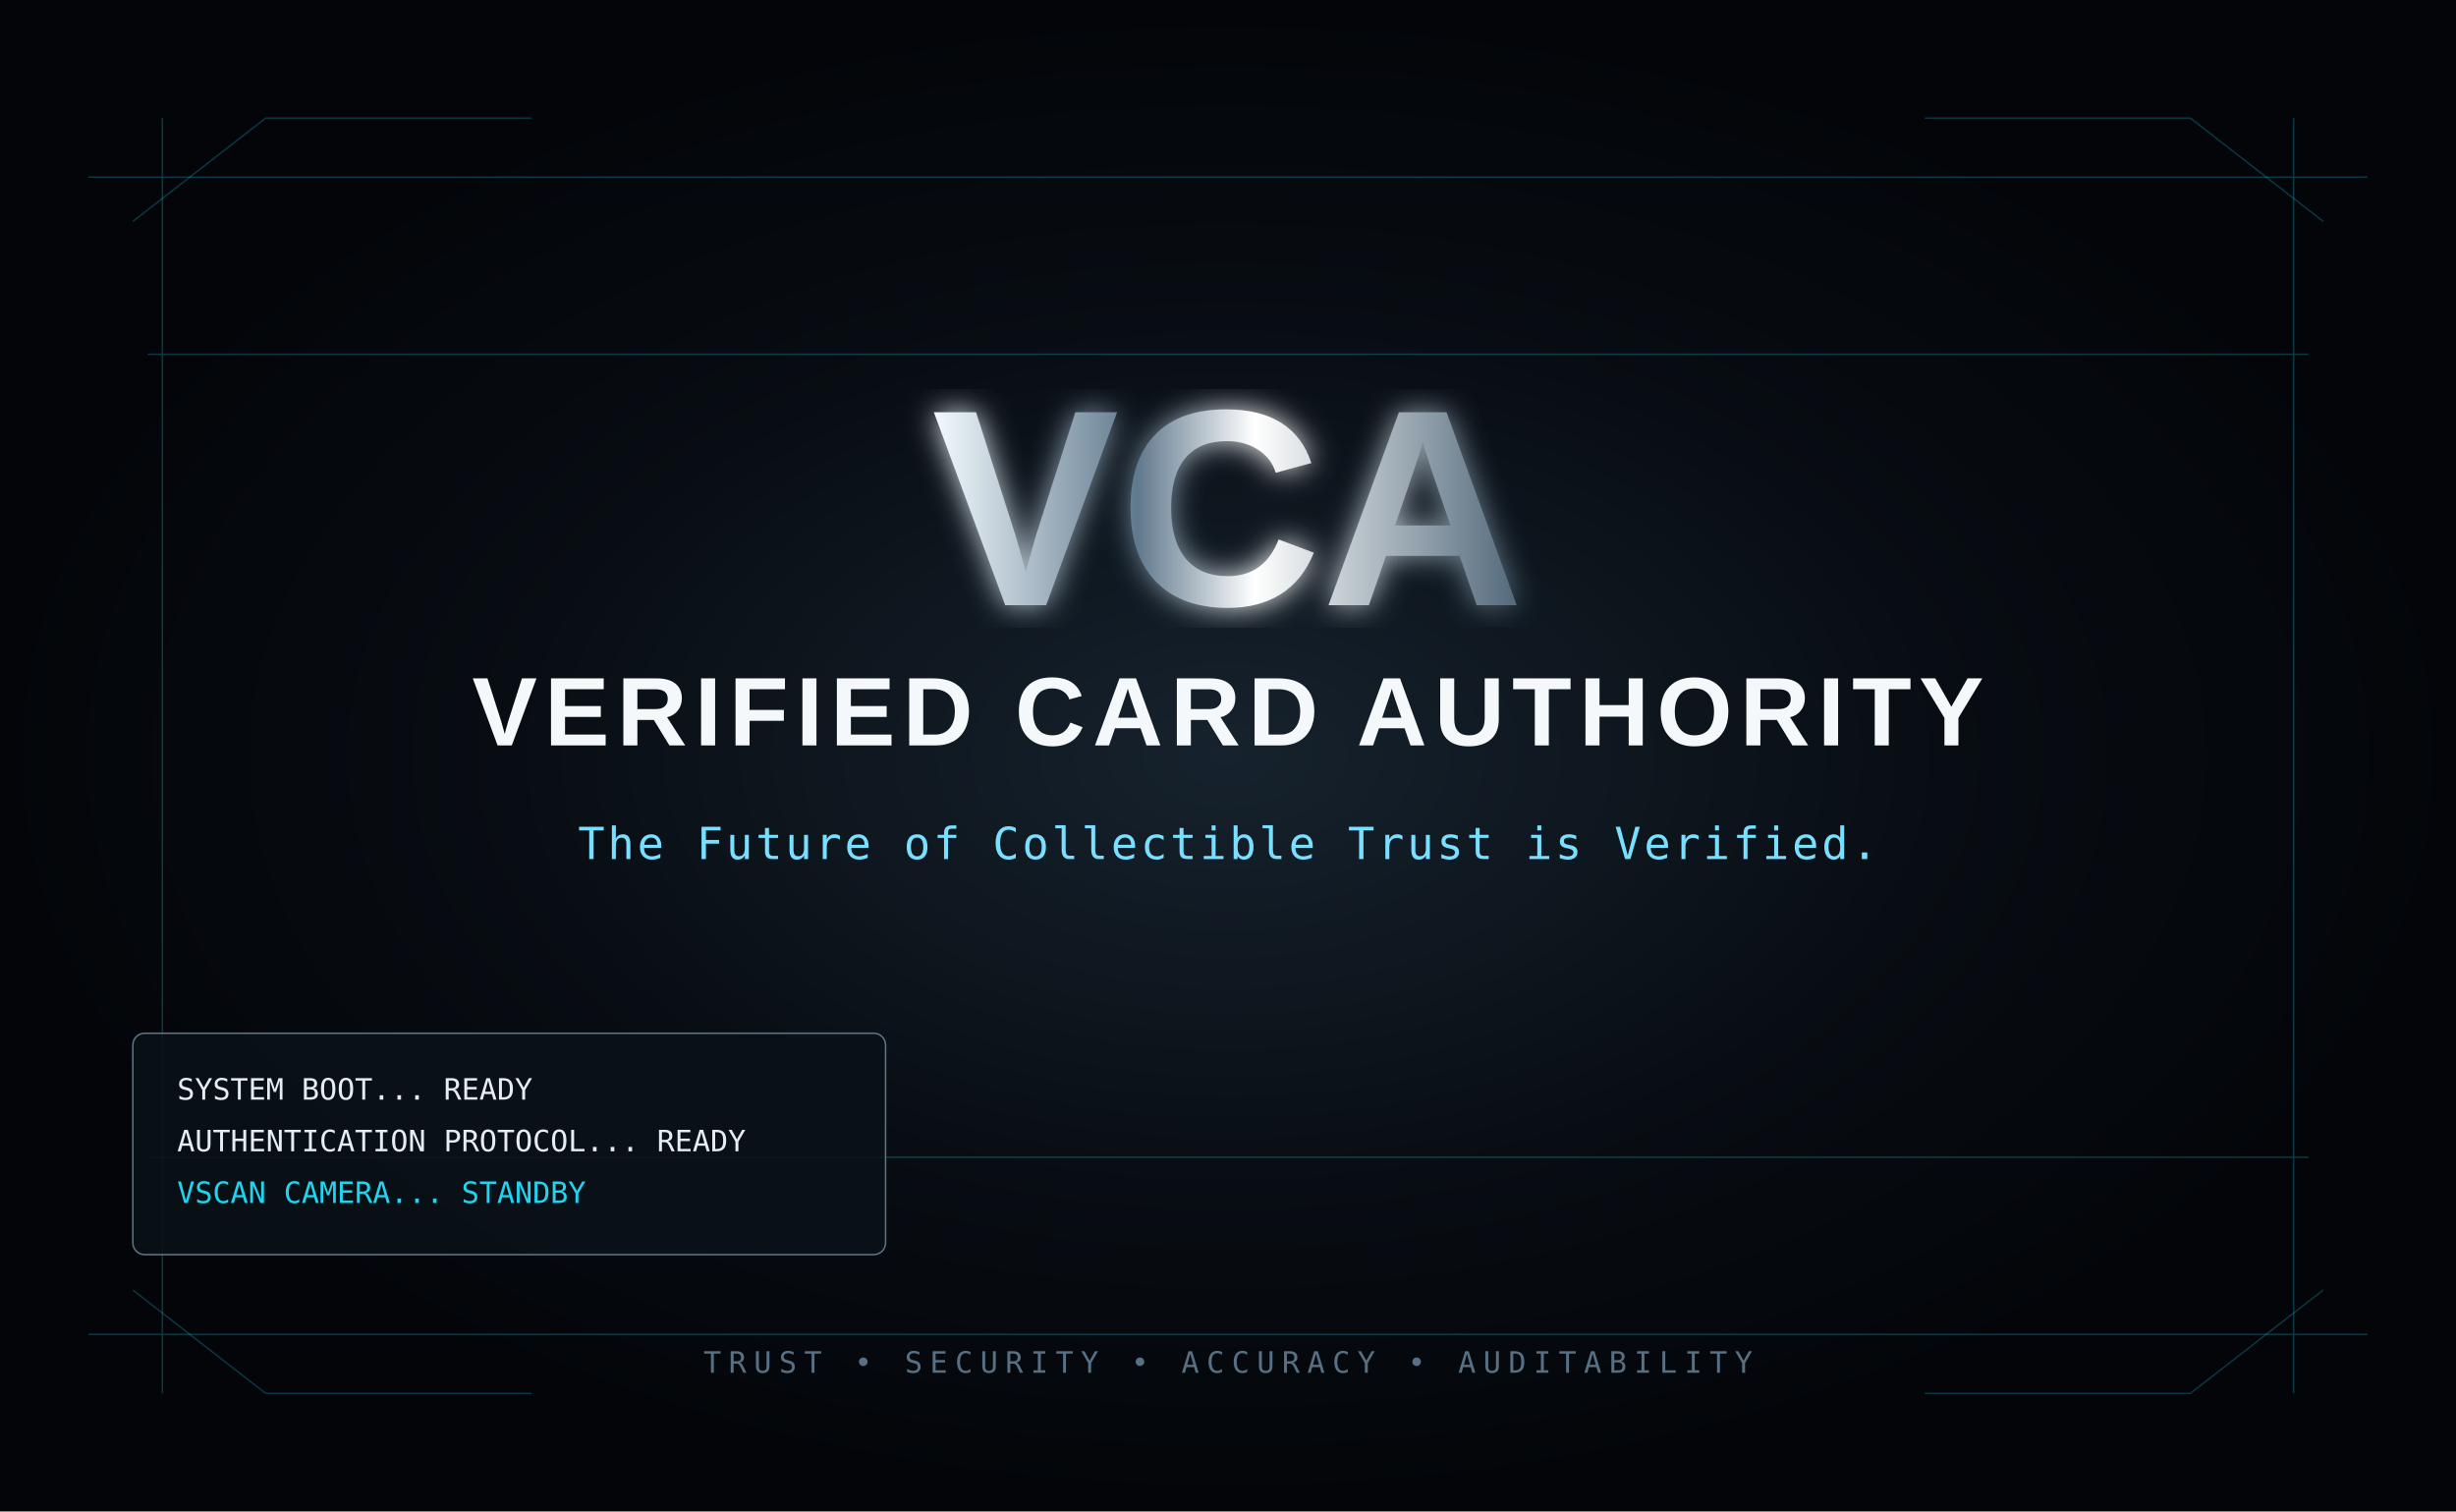
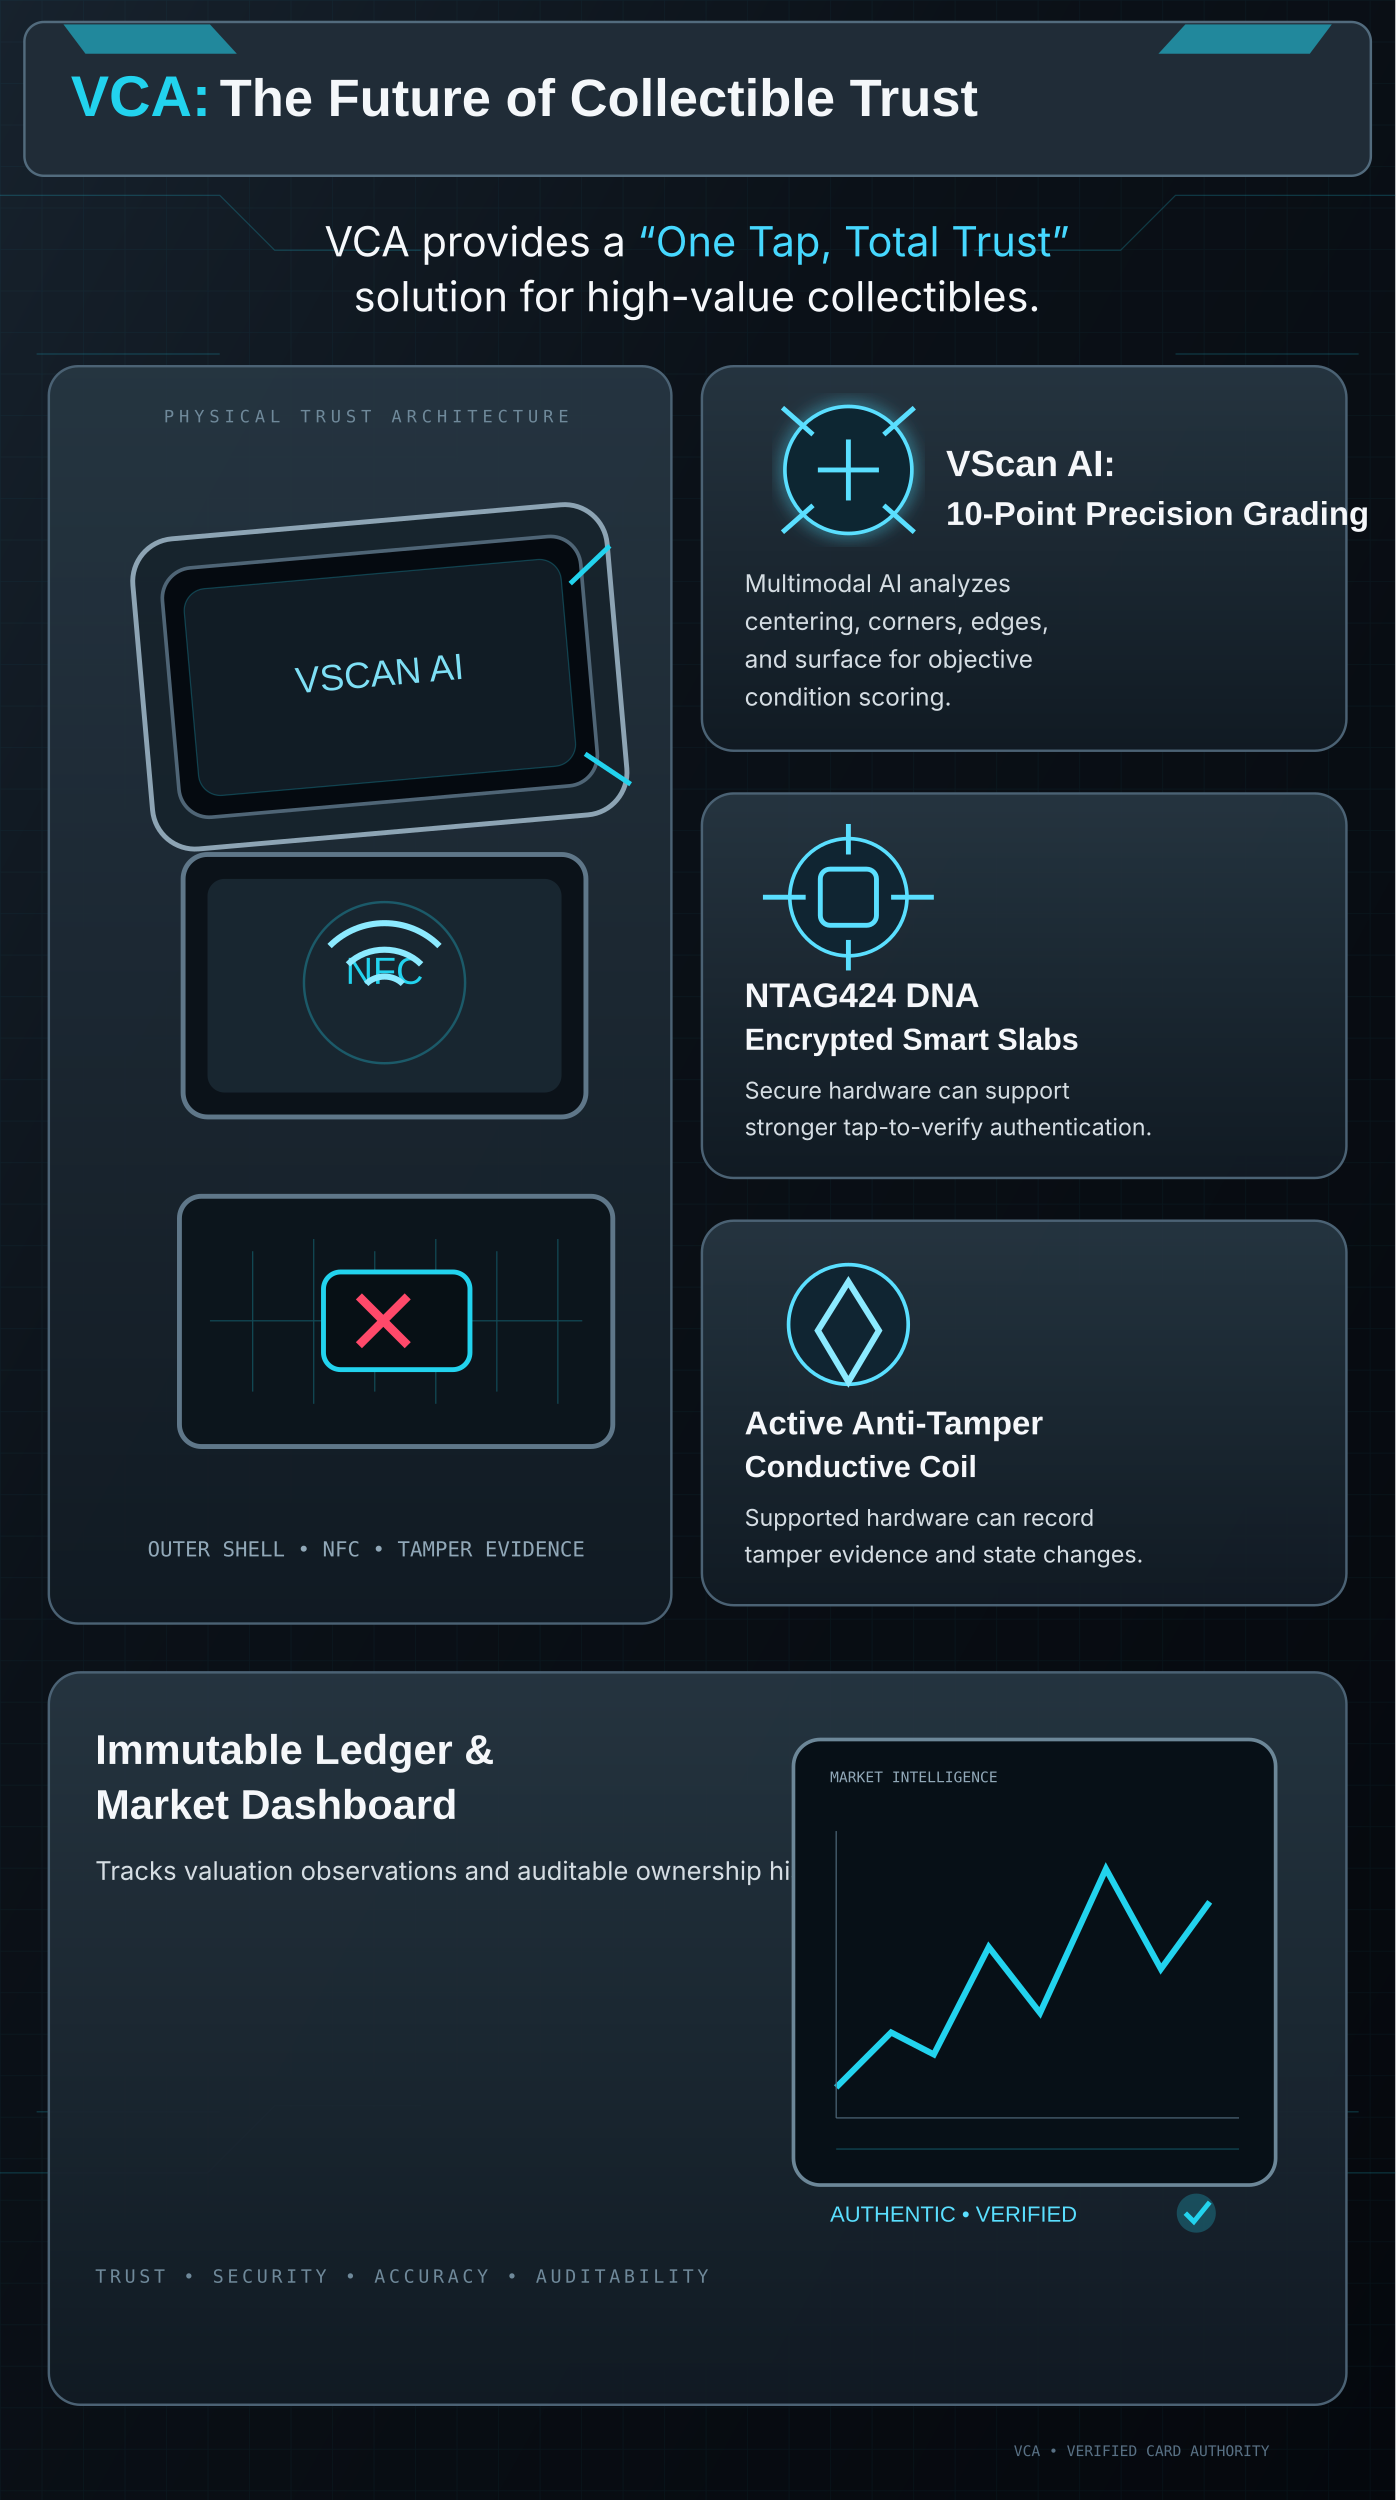
- <svg xmlns="http://www.w3.org/2000/svg" viewBox="0 0 1664 1024" role="img" aria-labelledby="title desc">
+ <svg xmlns="http://www.w3.org/2000/svg" viewBox="0 0 1143 2048" role="img" aria-labelledby="title desc">
  <defs>
-     <radialGradient id="bg">
-       <stop stop-color="#16222d" />
-       <stop offset=".58" stop-color="#080d13" />
-       <stop offset="1" stop-color="#030509" />
-     </radialGradient>
-     <linearGradient id="chrome">
-       <stop stop-color="#f4fbff" />
-       <stop offset=".35" stop-color="#60798d" />
-       <stop offset=".55" stop-color="#ffffff" />
-       <stop offset="1" stop-color="#52697b" />
+     <linearGradient id="bg" x1="0" y1="0" x2="1" y2="1">
+       <stop stop-color="#17222d" />
+       <stop offset=".35" stop-color="#0b1118" />
+       <stop offset="1" stop-color="#05080d" />
    </linearGradient>
-     <filter id="g">
-       <feGaussianBlur stdDeviation="10" result="b" />
+     <linearGradient id="panel" x1="0" y1="0" x2="0" y2="1">
+       <stop stop-color="#263642" stop-opacity=".94" />
+       <stop offset="1" stop-color="#111a23" stop-opacity=".96" />
+     </linearGradient>
+     <linearGradient id="cyan" x1="0" y1="0" x2="1" y2="1">
+       <stop stop-color="#9beeff" />
+       <stop offset=".45" stop-color="#22d3ee" />
+       <stop offset="1" stop-color="#2563eb" />
+     </linearGradient>
+     <filter id="glow">
+       <feGaussianBlur stdDeviation="7" result="b" />
      <feMerge>
        <feMergeNode in="b" />
        <feMergeNode in="SourceGraphic" />
      </feMerge>
    </filter>
+     <pattern id="grid" width="34" height="34" patternUnits="userSpaceOnUse">
+       <path d="M34 0H0V34" fill="none" stroke="#22d3ee" stroke-opacity=".055" />
+     </pattern>
  </defs>
-   <rect width="1664" height="1024" fill="url(#bg)" />
-   <g opacity=".25" stroke="#22d3ee" fill="none">
-     <path d="M60 120H1604M60 904H1604M100 240H1564M100 784H1564" />
-     <path d="M110 80V944M1554 80V944" />
+   <rect width="1143" height="2048" fill="url(#bg)" />
+   <rect width="1143" height="2048" fill="url(#grid)" />
+   <g stroke="#22d3ee" stroke-opacity=".22" fill="none">
+     <path d="M0 160h180l45 45h120M1143 160H963l-45 45H798M0 1780h170l55-55h120M1143 1780H973l-55-55H798" />
+     <path d="M30 290h150M963 290h150M30 1730h150M963 1730h150" />
  </g>
-   <g stroke="#22d3ee" stroke-opacity=".25">
-     <path d="M90 150l90-70h180M1574 150l-90-70h-180M90 874l90 70h180M1574 874l-90 70h-180" fill="none" />
+   <rect x="20" y="18" width="1103" height="126" rx="16" fill="#202c37" stroke="#526b7d" stroke-width="2" />
+   <path d="M52 20h120l22 24H70zM1091 20H971l-22 24h124z" fill="#22d3ee" opacity=".55" />
+   <text x="58" y="95" font-family="Orbitron,Arial,sans-serif" font-size="47" font-weight="900" fill="#22d3ee">VCA:</text>
+   <text x="180" y="95" font-family="Orbitron,Arial,sans-serif" font-size="43" font-weight="900" fill="#f4f7fa"> The Future of Collectible Trust</text>
+   <text x="571" y="210" text-anchor="middle" font-family="Inter,Arial,sans-serif" font-size="34" fill="#f6f8fb">VCA provides a <tspan fill="#46d8ff">“One Tap, Total Trust”</tspan>
+   </text>
+   <text x="571" y="255" text-anchor="middle" font-family="Inter,Arial,sans-serif" font-size="34" fill="#f6f8fb">solution for high-value collectibles.</text>
+   <rect x="40" y="300" width="510" height="1030" rx="24" fill="url(#panel)" stroke="#4b6274" stroke-width="2" />
+   <text x="300" y="346" text-anchor="middle" font-family="JetBrains Mono,monospace" font-size="14" fill="#6f899a" letter-spacing="4">PHYSICAL TRUST ARCHITECTURE</text>
+   <g transform="translate(92 420) rotate(-5 190 260)">
+     <rect x="35" y="10" width="390" height="255" rx="35" fill="#15212a" fill-opacity=".82" stroke="#8da4b4" stroke-width="4" />
+     <rect x="58" y="35" width="344" height="205" rx="25" fill="#050a10" stroke="#4f6576" stroke-width="3" />
+     <rect x="75" y="53" width="310" height="170" rx="18" fill="#111c25" stroke="#22d3ee" stroke-opacity=".25" />
+     <text x="230" y="145" text-anchor="middle" font-family="Orbitron,Arial,sans-serif" font-size="30" fill="#7edff5">VSCAN AI</text>
+     <path d="M392 75l35-28M392 215l35 28" stroke="#22d3ee" stroke-width="4" />
  </g>
-   <text x="832" y="410" text-anchor="middle" font-family="Orbitron,Arial,sans-serif" font-size="190" font-weight="900" fill="url(#chrome)" filter="url(#g)">VCA</text>
-   <text x="832" y="505" text-anchor="middle" font-family="Orbitron,Arial,sans-serif" font-size="66" font-weight="800" letter-spacing="5" fill="#f5f8fb">VERIFIED CARD AUTHORITY</text>
-   <text x="832" y="582" text-anchor="middle" font-family="JetBrains Mono,monospace" font-size="30" letter-spacing="2" fill="#79dfff">The Future of Collectible Trust is Verified.</text>
-   <rect x="90" y="700" width="510" height="150" rx="8" fill="#0a1118" fill-opacity=".88" stroke="#5f7689" />
-   <text x="120" y="745" font-family="JetBrains Mono,monospace" font-size="20" fill="#e6edf2">SYSTEM BOOT... READY</text>
-   <text x="120" y="780" font-family="JetBrains Mono,monospace" font-size="20" fill="#e6edf2">AUTHENTICATION PROTOCOL... READY</text>
-   <text x="120" y="815" font-family="JetBrains Mono,monospace" font-size="20" fill="#22d3ee">VSCAN CAMERA... STANDBY</text>
-   <text x="832" y="930" text-anchor="middle" font-family="JetBrains Mono,monospace" font-size="20" letter-spacing="5" fill="#587084">TRUST • SECURITY • ACCURACY • AUDITABILITY</text>
+   <g transform="translate(125 700)">
+     <rect x="25" y="0" width="330" height="215" rx="20" fill="#0b1219" stroke="#5f7789" stroke-width="4" />
+     <rect x="45" y="20" width="290" height="175" rx="14" fill="#182630" />
+     <text x="190" y="106" text-anchor="middle" font-family="Orbitron,Arial,sans-serif" font-size="31" fill="#22d3ee">NFC</text>
+     <circle cx="190" cy="105" r="66" fill="none" stroke="#22d3ee" stroke-opacity=".3" stroke-width="2" />
+     <path d="M145 75c25-25 65-25 90 0M160 90c16-16 44-16 60 0M175 106c8-8 22-8 30 0" fill="none" stroke="#8ceaff" stroke-width="5" />
+   </g>
+   <g transform="translate(112 980)">
+     <rect x="35" y="0" width="355" height="205" rx="18" fill="#0c151c" stroke="#5f7789" stroke-width="4" />
+     <path d="M60 102h305M95 45v115M145 35v135M195 45v115M245 35v135M295 45v115M345 35v135" stroke="#22d3ee" stroke-opacity=".28" />
+     <rect x="153" y="62" width="120" height="80" rx="14" fill="#071015" stroke="#22d3ee" stroke-width="4" />
+     <path d="M182 82l20 20-20 20M222 82l-20 20 20 20" stroke="#ff496a" stroke-width="7" fill="none" />
+   </g>
+   <text x="300" y="1275" text-anchor="middle" font-family="JetBrains Mono,monospace" font-size="17" fill="#91a8b8">OUTER SHELL • NFC • TAMPER EVIDENCE</text>
+   <g>
+     <rect x="575" y="300" width="528" height="315" rx="26" fill="url(#panel)" stroke="#4b6274" stroke-width="2" />
+     <circle cx="695" cy="385" r="52" fill="#102532" stroke="#5adfff" stroke-width="3" filter="url(#glow)" />
+     <path d="M670 385h50M695 360v50M666 356l-25-22M724 356l25-22M666 414l-25 22M724 414l25 22" stroke="#5adfff" stroke-width="4" />
+     <text x="775" y="390" font-family="Orbitron,Arial,sans-serif" font-size="30" font-weight="900" fill="#f5f7fa">VScan AI:</text>
+     <text x="775" y="430" font-family="Orbitron,Arial,sans-serif" font-size="27" font-weight="900" fill="#f5f7fa">10-Point Precision Grading</text>
+     <text x="610" y="485" font-family="Inter,Arial,sans-serif" font-size="20" fill="#d5dde3">Multimodal AI analyzes</text>
+     <text x="610" y="516" font-family="Inter,Arial,sans-serif" font-size="20" fill="#d5dde3">centering, corners, edges,</text>
+     <text x="610" y="547" font-family="Inter,Arial,sans-serif" font-size="20" fill="#d5dde3">and surface for objective</text>
+     <text x="610" y="578" font-family="Inter,Arial,sans-serif" font-size="20" fill="#d5dde3">condition scoring.</text>
+   </g>
+   <g>
+     <rect x="575" y="650" width="528" height="315" rx="26" fill="url(#panel)" stroke="#4b6274" stroke-width="2" />
+     <circle cx="695" cy="735" r="48" fill="#102532" stroke="#5adfff" stroke-width="3" />
+     <rect x="672" y="712" width="46" height="46" rx="8" fill="none" stroke="#5adfff" stroke-width="4" />
+     <path d="M660 735h-35M730 735h35M695 700v-25M695 770v25" stroke="#5adfff" stroke-width="4" />
+     <text x="610" y="825" font-family="Orbitron,Arial,sans-serif" font-size="28" font-weight="900" fill="#f5f7fa">NTAG424 DNA</text>
+     <text x="610" y="860" font-family="Orbitron,Arial,sans-serif" font-size="25" font-weight="900" fill="#f5f7fa">Encrypted Smart Slabs</text>
+     <text x="610" y="900" font-family="Inter,Arial,sans-serif" font-size="19" fill="#d5dde3">Secure hardware can support</text>
+     <text x="610" y="930" font-family="Inter,Arial,sans-serif" font-size="19" fill="#d5dde3">stronger tap-to-verify authentication.</text>
+   </g>
+   <g>
+     <rect x="575" y="1000" width="528" height="315" rx="26" fill="url(#panel)" stroke="#4b6274" stroke-width="2" />
+     <circle cx="695" cy="1085" r="49" fill="#102532" stroke="#5adfff" stroke-width="3" />
+     <path d="M695 1050l25 40-25 42-25-42z" fill="none" stroke="#8ceaff" stroke-width="5" />
+     <text x="610" y="1175" font-family="Orbitron,Arial,sans-serif" font-size="27" font-weight="900" fill="#f5f7fa">Active Anti-Tamper</text>
+     <text x="610" y="1210" font-family="Orbitron,Arial,sans-serif" font-size="25" font-weight="900" fill="#f5f7fa">Conductive Coil</text>
+     <text x="610" y="1250" font-family="Inter,Arial,sans-serif" font-size="19" fill="#d5dde3">Supported hardware can record</text>
+     <text x="610" y="1280" font-family="Inter,Arial,sans-serif" font-size="19" fill="#d5dde3">tamper evidence and state changes.</text>
+   </g>
+   <rect x="40" y="1370" width="1063" height="600" rx="26" fill="url(#panel)" stroke="#4b6274" stroke-width="2" />
+   <text x="78" y="1445" font-family="Orbitron,Arial,sans-serif" font-size="34" font-weight="900" fill="#f5f7fa">Immutable Ledger &amp;</text>
+   <text x="78" y="1490" font-family="Orbitron,Arial,sans-serif" font-size="34" font-weight="900" fill="#f5f7fa">Market Dashboard</text>
+   <text x="78" y="1540" font-family="Inter,Arial,sans-serif" font-size="21" fill="#d5dde3">Tracks valuation observations and auditable ownership history.</text>
+   <rect x="650" y="1425" width="395" height="365" rx="22" fill="#071017" stroke="#6c8798" stroke-width="3" />
+   <text x="680" y="1460" font-family="JetBrains Mono,monospace" font-size="12" fill="#91a8b8">MARKET INTELLIGENCE</text>
+   <path d="M685 1710L730 1665l35 18 45-88 42 54 54-118 45 82 40-55" fill="none" stroke="#22d3ee" stroke-width="5" />
+   <path d="M685 1735H1015M685 1500v235" stroke="#4d6677" />
+   <rect x="685" y="1760" width="330" height="1" fill="#22d3ee" opacity=".3" />
+   <text x="680" y="1820" font-family="Orbitron,Arial,sans-serif" font-size="18" fill="#5adfff">AUTHENTIC • VERIFIED</text>
+   <circle cx="980" cy="1813" r="16" fill="#22d3ee" opacity=".25" />
+   <path d="M971 1813l7 7 13-16" stroke="#22d3ee" stroke-width="4" fill="none" />
+   <text x="78" y="1870" font-family="JetBrains Mono,monospace" font-size="15" fill="#6f899a" letter-spacing="3">TRUST • SECURITY • ACCURACY • AUDITABILITY</text>
+   <text x="1040" y="2012" text-anchor="end" font-family="JetBrains Mono,monospace" font-size="12" fill="#587084">VCA • VERIFIED CARD AUTHORITY</text>
</svg>
